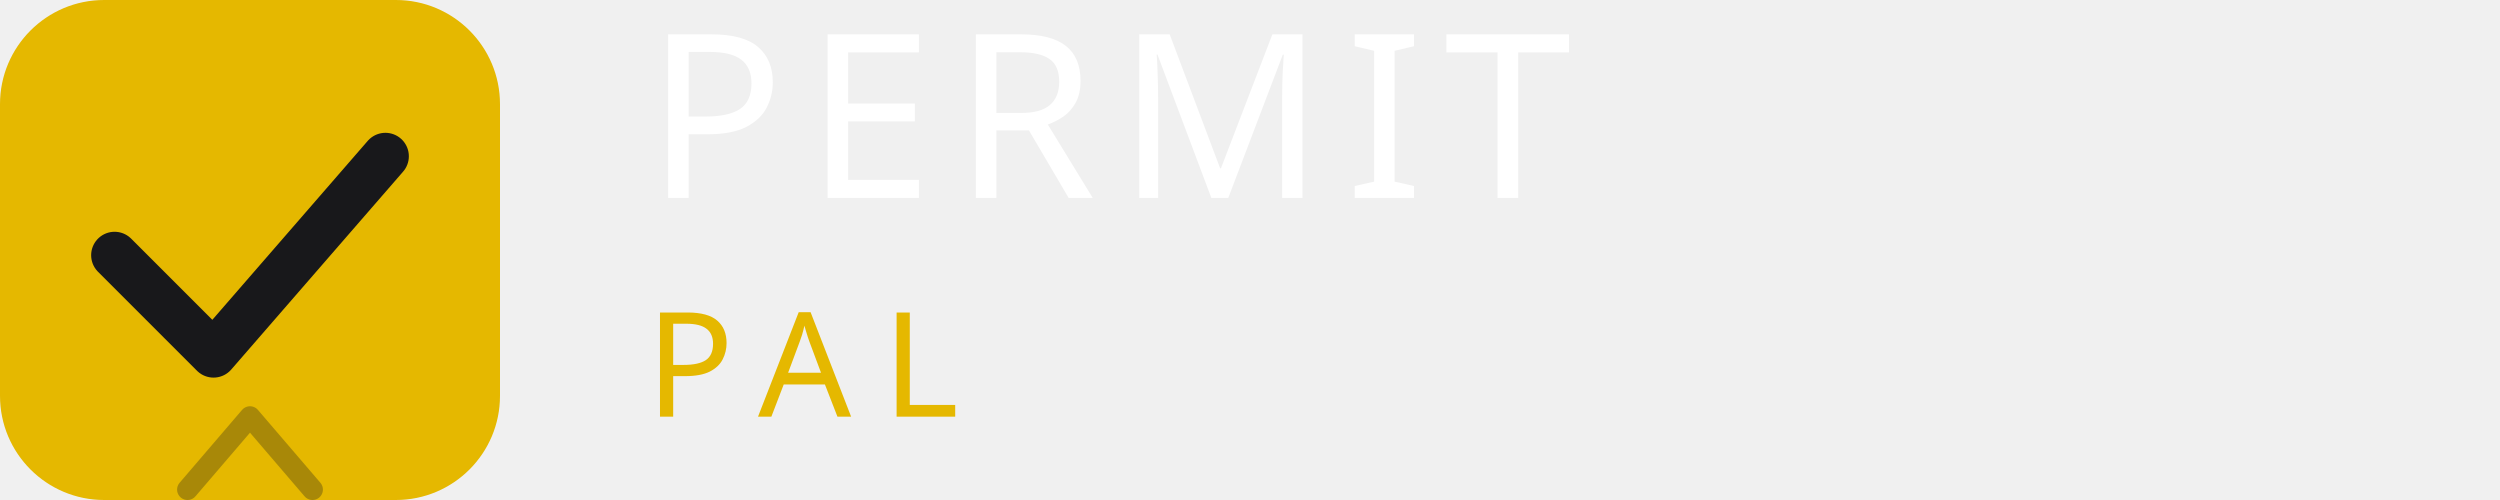
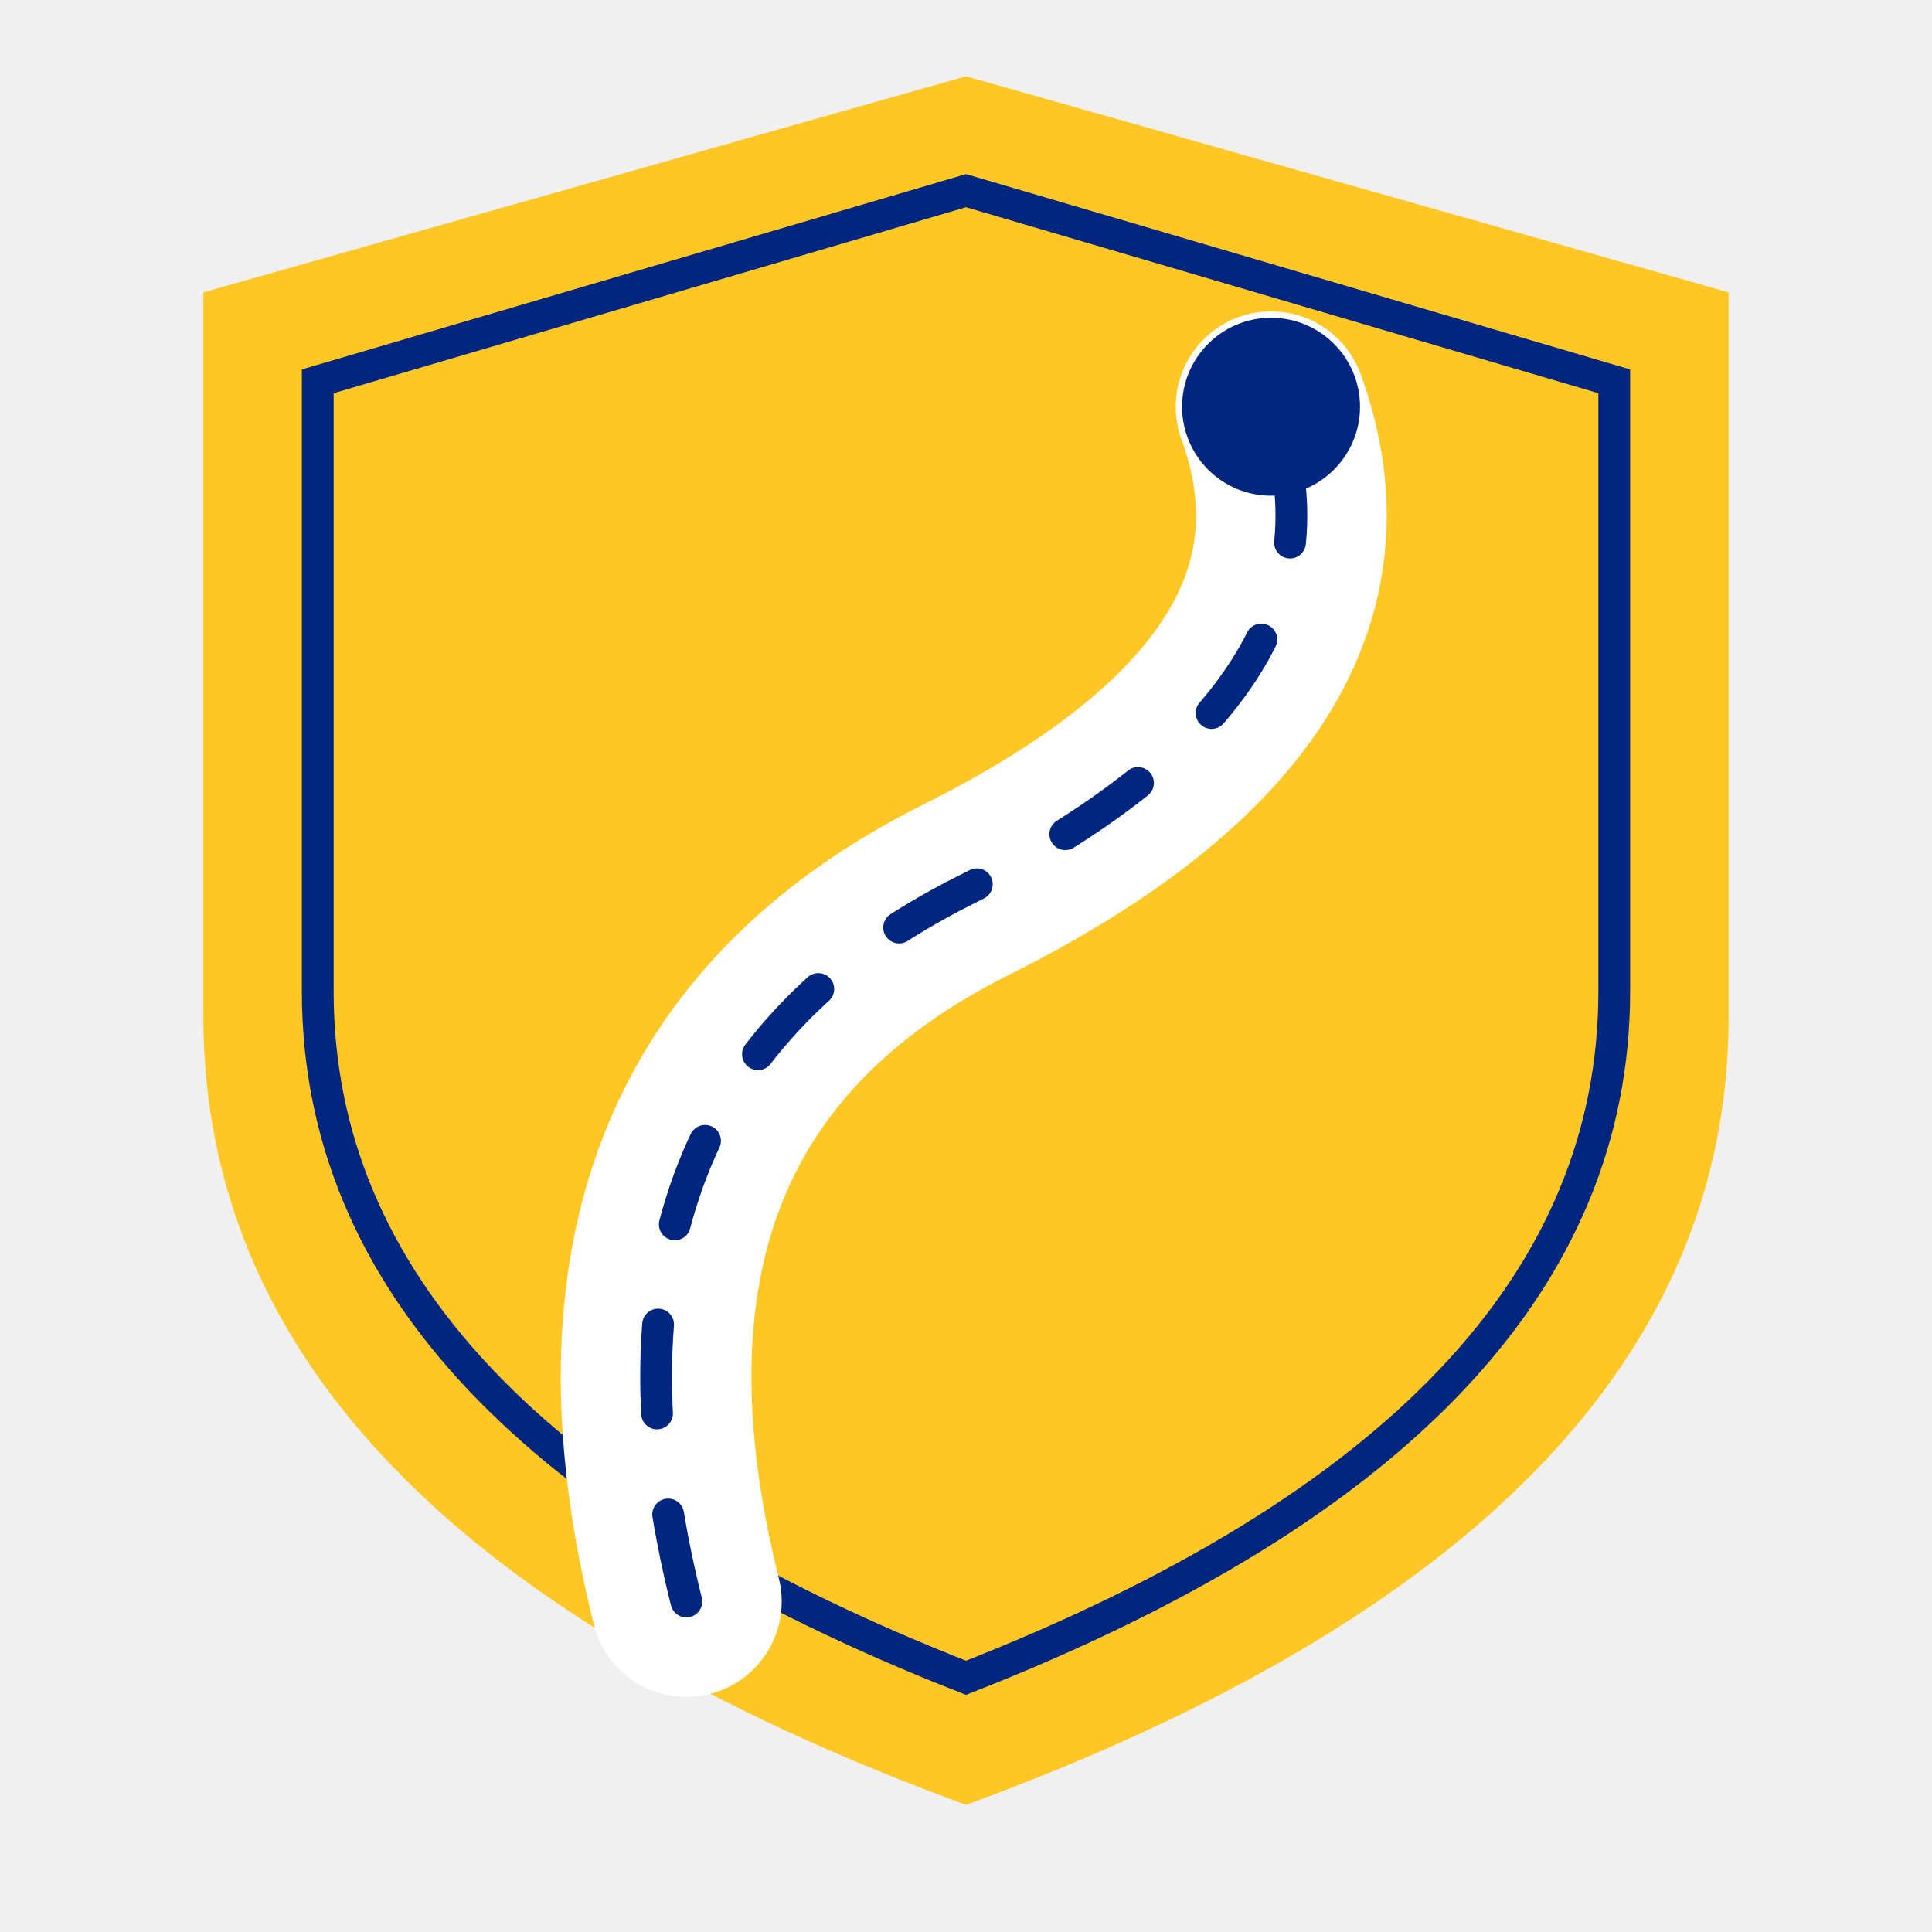
- <svg xmlns="http://www.w3.org/2000/svg" width="240" height="48" viewBox="0 0 240 48" fill="none">
-   <rect width="48" height="48" rx="10" fill="#E5B800" />
-   <path d="M11 24.5 20.5 34 37 15" stroke="#18181B" stroke-width="4.5" stroke-linecap="round" stroke-linejoin="round" />
-   <path d="M24 40 18 47M24 40l6 7" stroke="#18181B" stroke-width="2" stroke-linecap="round" opacity="0.3" />
-   <text x="62" y="19" font-family="'Bebas Neue', sans-serif" font-size="22" letter-spacing="2" fill="#FFFFFF">PERMIT</text>
-   <text x="62" y="40" font-family="'Bebas Neue', sans-serif" font-size="14" letter-spacing="3" fill="#E5B800">PAL</text>
+ <svg xmlns="http://www.w3.org/2000/svg" width="140" height="140" viewBox="30 30 140 152" role="img">
+   <g>
+     <path d="M100 36 L160 53 L160 110 Q160 150 100 172 Q40 150 40 110 L40 53 Z" fill="#FFC726" />
+     <path d="M100 45 L151 60 L151 108 Q151 142 100 162 Q49 142 49 108 L49 60 Z" fill="none" stroke="#00267F" stroke-width="2.5" />
+     <path d="M78 156 Q68 116 100 100 Q132 84 124 62" fill="none" stroke="#FFFFFF" stroke-width="15" stroke-linecap="round" />
+     <path d="M78 156 Q68 116 100 100 Q132 84 124 62" fill="none" stroke="#00267F" stroke-width="2.5" stroke-linecap="round" stroke-dasharray="7 8" />
+     <circle cx="124" cy="62" r="7" fill="#00267F" />
+   </g>
</svg>
